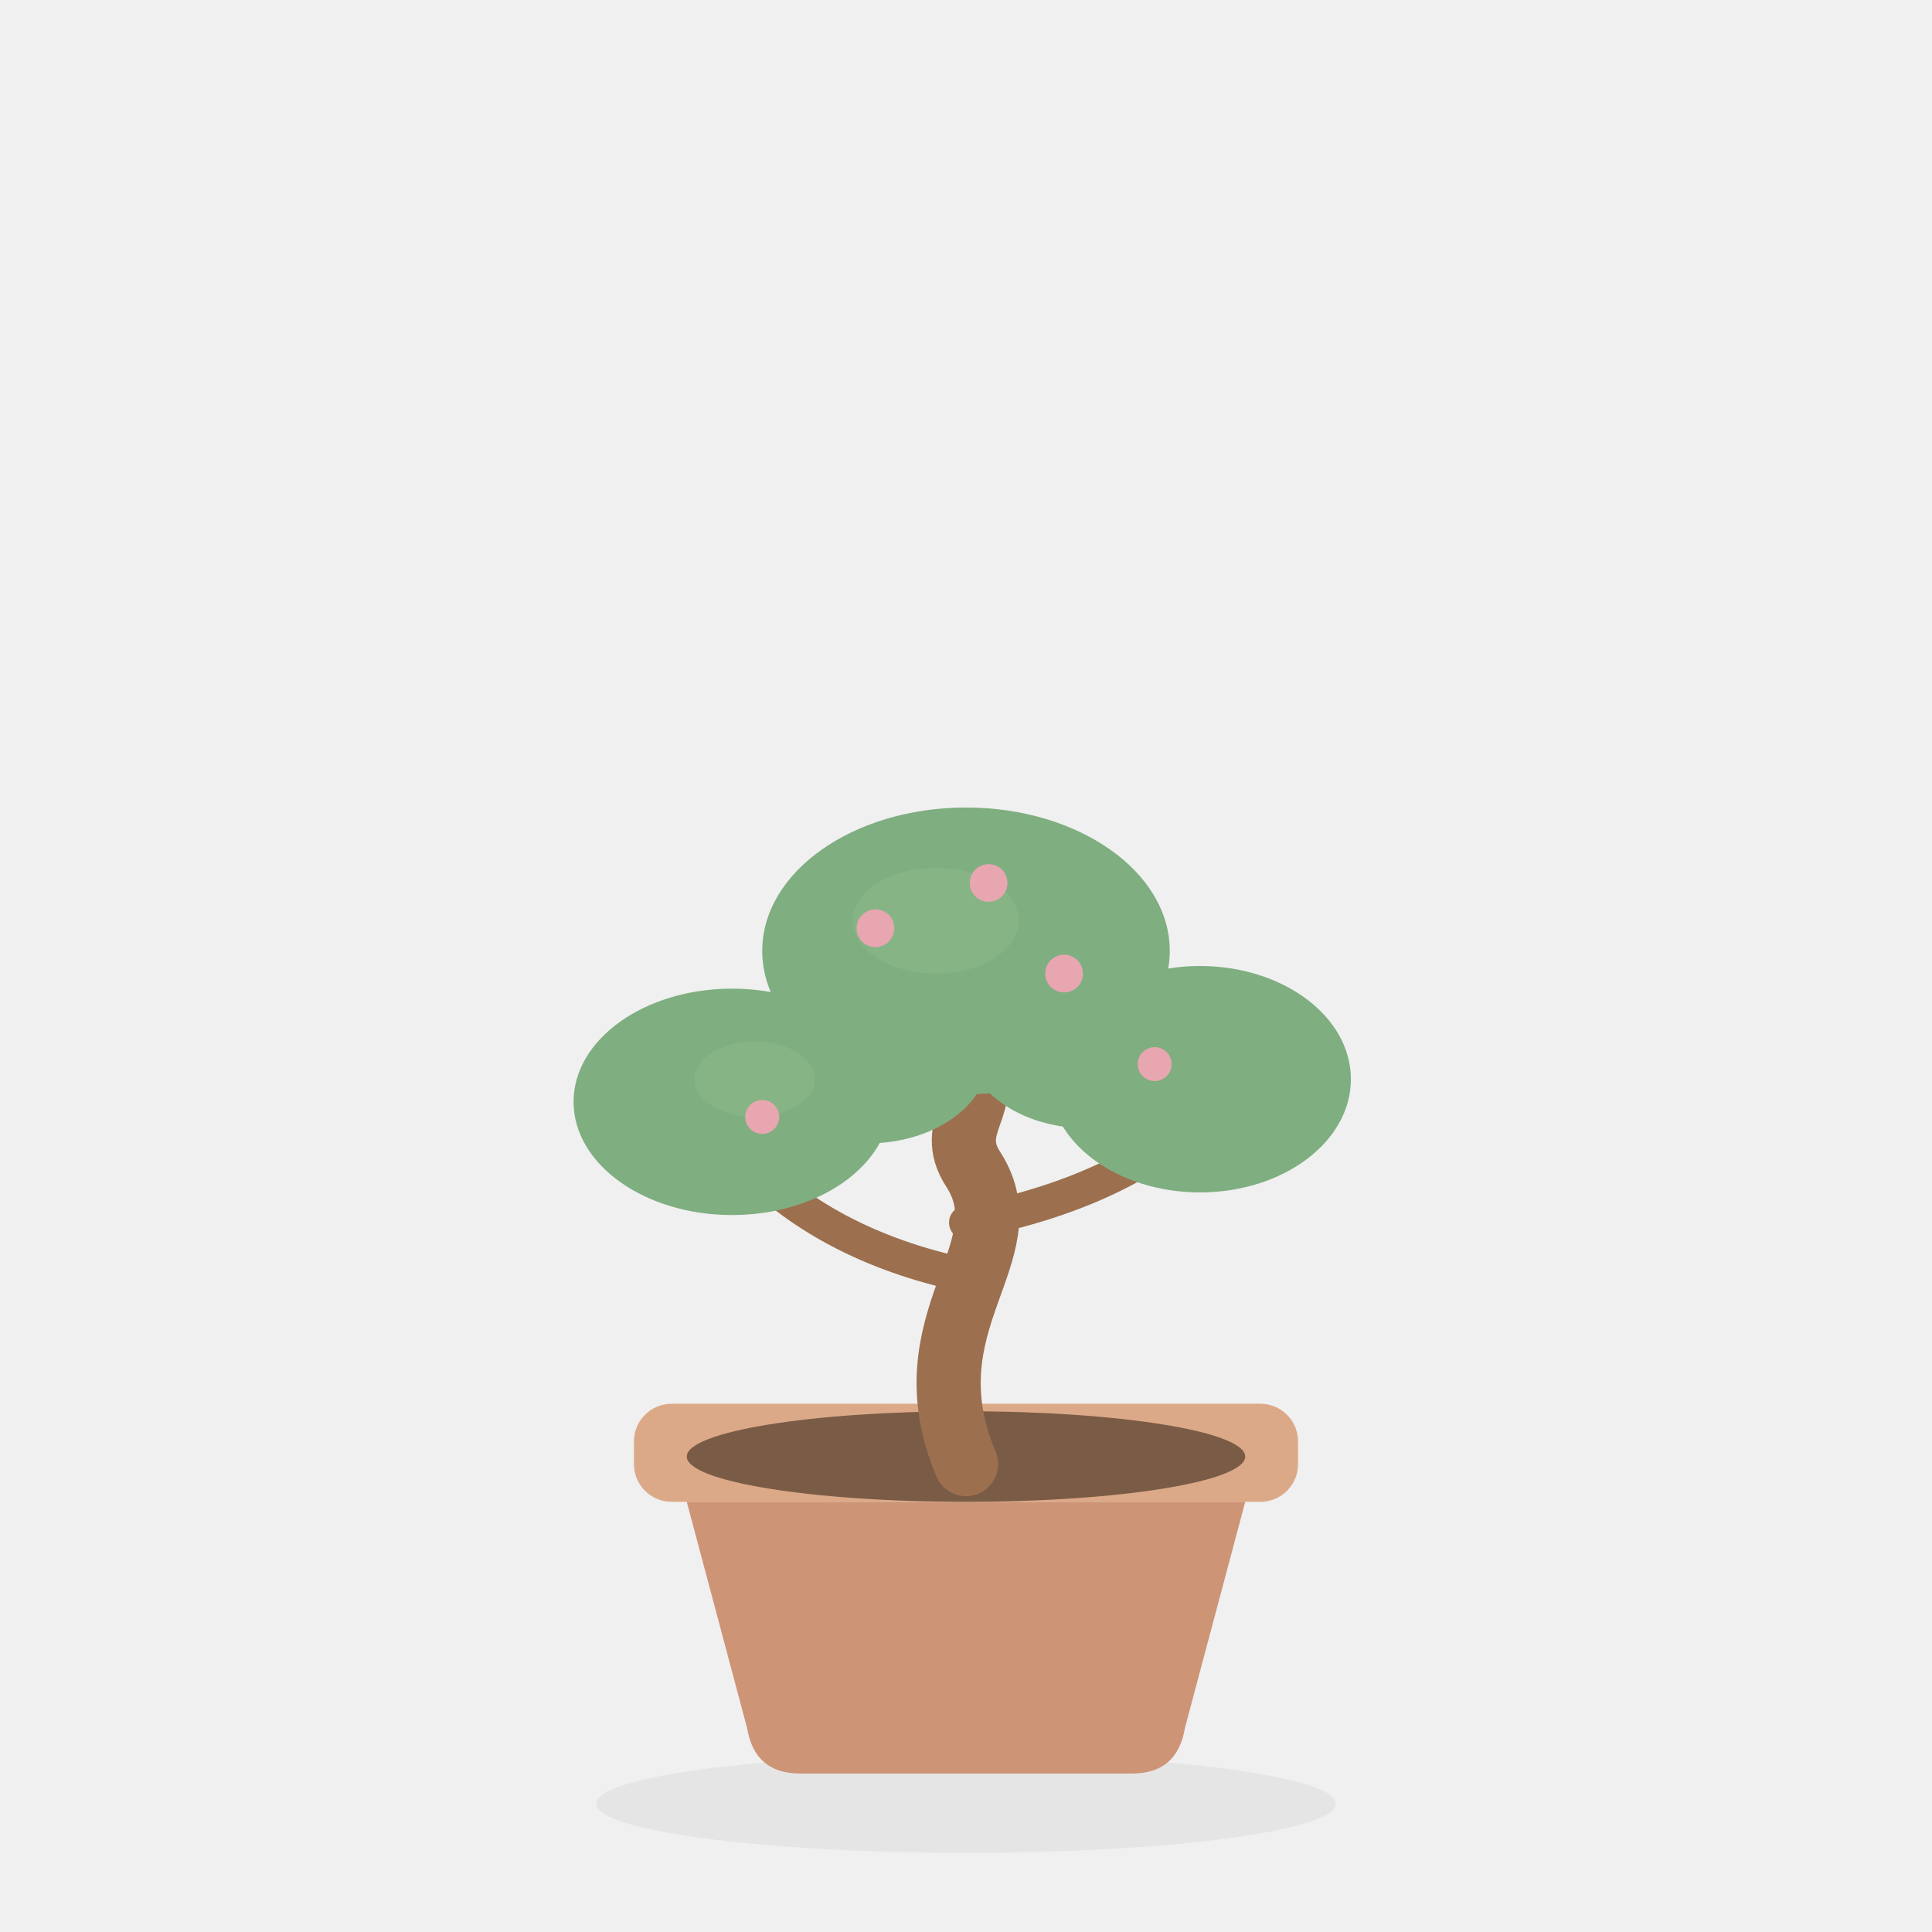
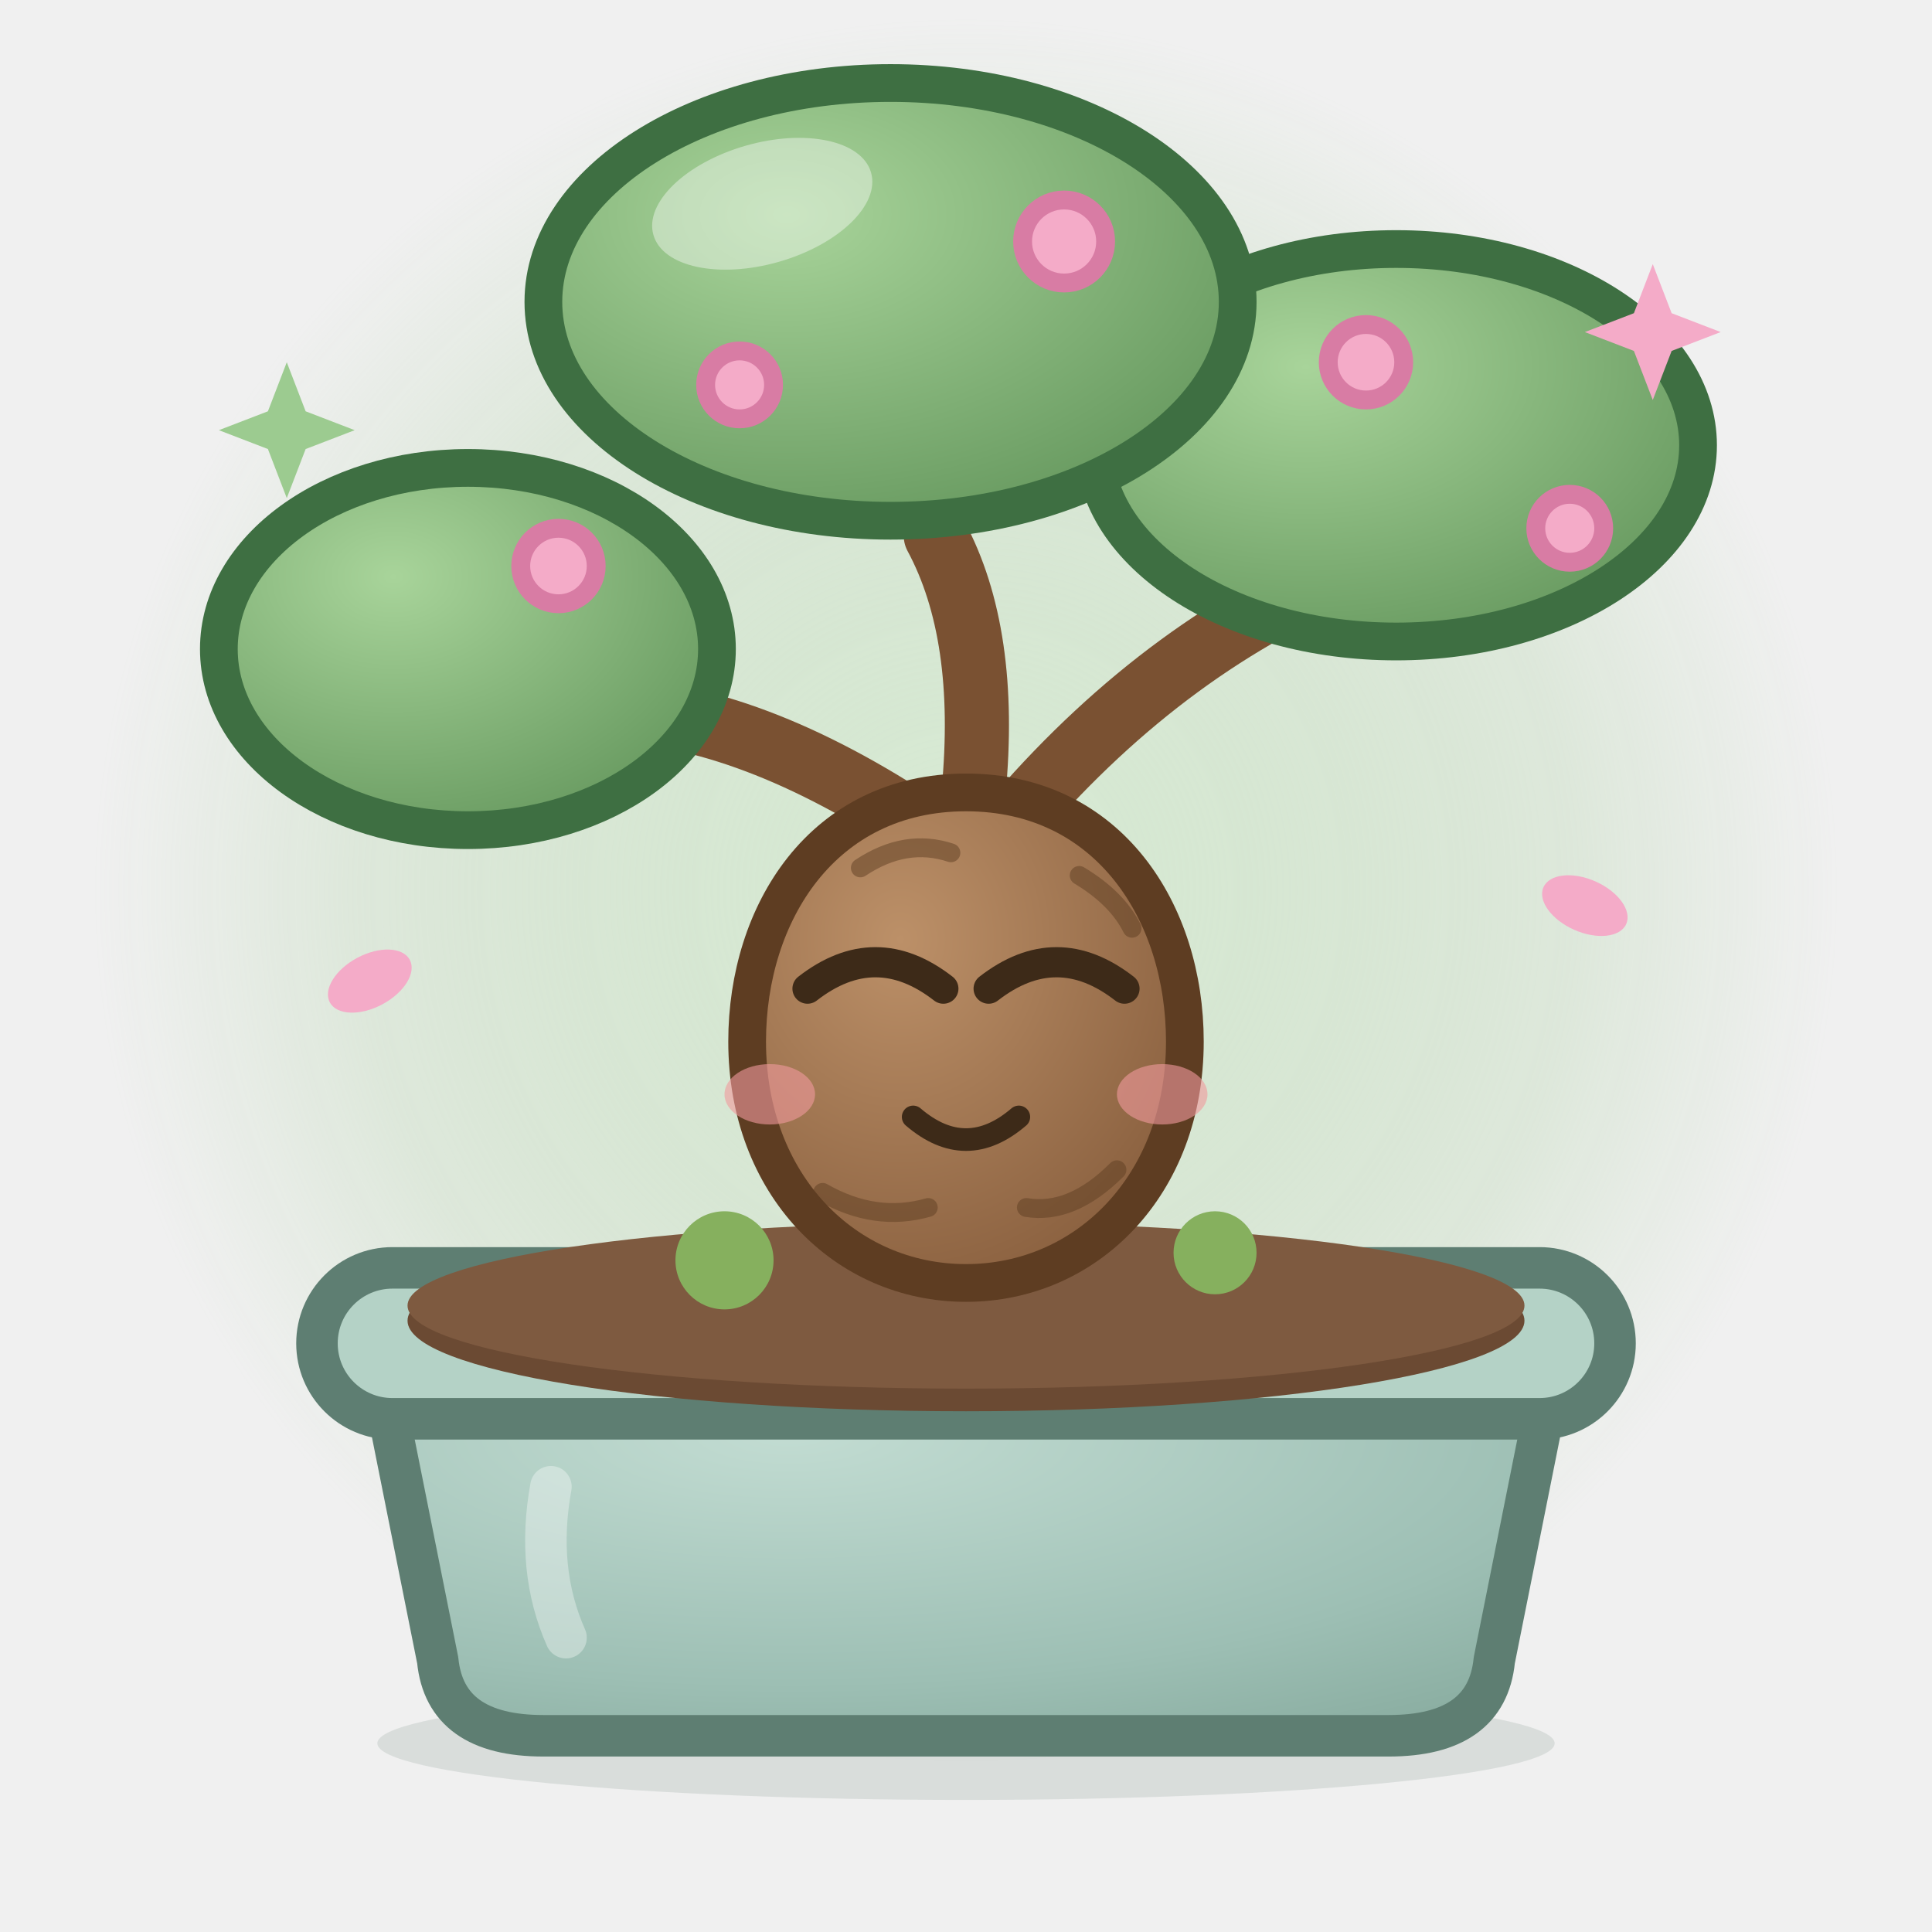
<svg xmlns="http://www.w3.org/2000/svg" viewBox="0 0 512 512" fill="none">
-   <ellipse cx="256" cy="478" rx="98" ry="13" fill="#000000" opacity="0.05" />
-   <rect x="168" y="372" width="176" height="26" rx="10" fill="#DCA988" />
-   <path d="M182 398 L198 458 Q200 470 212 470 L300 470 Q312 470 314 458 L330 398 Z" fill="#CE9476" />
-   <ellipse cx="256" cy="386" rx="74" ry="12" fill="#7A5C46" />
-   <path d="M256 388 C240 350 272 332 258 310 C250 298 264 292 256 282" stroke="#9C6F4E" stroke-width="17" stroke-linecap="round" fill="none" />
-   <path d="M256 338 Q218 330 196 306" stroke="#9C6F4E" stroke-width="9" fill="none" stroke-linecap="round" />
-   <path d="M256 324 Q298 316 320 294" stroke="#9C6F4E" stroke-width="9" fill="none" stroke-linecap="round" />
-   <g fill="#7FAE80">
-     <ellipse cx="194" cy="292" rx="42" ry="30" />
-     <ellipse cx="318" cy="286" rx="40" ry="30" />
-     <ellipse cx="256" cy="252" rx="54" ry="38" />
-     <ellipse cx="230" cy="280" rx="32" ry="23" />
-     <ellipse cx="288" cy="276" rx="32" ry="23" />
-   </g>
-   <g fill="#8BB789" opacity="0.6">
-     <ellipse cx="248" cy="244" rx="22" ry="14" />
-     <ellipse cx="200" cy="286" rx="16" ry="10" />
-   </g>
-   <g fill="#E7A6B0">
-     <circle cx="232" cy="246" r="5" />
-     <circle cx="282" cy="258" r="5" />
-     <circle cx="262" cy="234" r="5" />
-     <circle cx="306" cy="282" r="4.5" />
-     <circle cx="202" cy="296" r="4.5" />
-   </g>
+   <defs>
+     <radialGradient id="bn5-aura" cx="0.5" cy="0.5" r="0.5">
+       <stop offset="0" stop-color="#C8E8C2" stop-opacity="0.6" />
+       <stop offset="0.7" stop-color="#9CCB90" stop-opacity="0.22" />
+       <stop offset="1" stop-color="#9CCB90" stop-opacity="0" />
+     </radialGradient>
+     <radialGradient id="bn5-pot" cx="0.35" cy="0.2" r="1.1">
+       <stop offset="0" stop-color="#C2DCD2" />
+       <stop offset="0.6" stop-color="#9DBFB4" />
+       <stop offset="1" stop-color="#7FA396" />
+     </radialGradient>
+     <radialGradient id="bn5-trunk" cx="0.35" cy="0.3" r="1">
+       <stop offset="0" stop-color="#BC9068" />
+       <stop offset="1" stop-color="#7A5132" />
+     </radialGradient>
+     <radialGradient id="bn5-leaf" cx="0.35" cy="0.3" r="1">
+       <stop offset="0" stop-color="#A8D49A" />
+       <stop offset="1" stop-color="#54884E" />
+     </radialGradient>
+   </defs>
+   <circle cx="256" cy="236" r="232" fill="url(#bn5-aura)" />
+   <ellipse cx="256" cy="462" rx="156" ry="15" fill="#3E5C50" opacity="0.13" />
+   <path d="M100 360 L 412 360 L 396 440 Q 394 460 368 460 L 144 460 Q 118 460 116 440 Z" fill="url(#bn5-pot)" stroke="#5E7E72" stroke-width="11" stroke-linejoin="round" />
+   <rect x="84" y="336" width="344" height="40" rx="20" fill="#B4D2C6" stroke="#5E7E72" stroke-width="11" />
+   <path d="M146 394 q-4 22 4 40" stroke="#FFFFFF" stroke-width="11" stroke-linecap="round" opacity="0.35" />
+   <ellipse cx="256" cy="350" rx="148" ry="24" fill="#6B4A33" />
+   <ellipse cx="256" cy="346" rx="148" ry="22" fill="#7E5A40" />
+   <path d="M270 216 Q 310 170 360 150 M 242 218 Q 196 188 158 188 M 258 210 Q 262 168 248 142" stroke="#7A5132" stroke-width="17" fill="none" stroke-linecap="round" />
+   <ellipse cx="370" cy="118" rx="80" ry="52" fill="url(#bn5-leaf)" stroke="#3E6F42" stroke-width="10" />
+   <ellipse cx="236" cy="80" rx="92" ry="58" fill="url(#bn5-leaf)" stroke="#3E6F42" stroke-width="10" />
+   <ellipse cx="124" cy="172" rx="66" ry="48" fill="url(#bn5-leaf)" stroke="#3E6F42" stroke-width="10" />
+   <ellipse cx="202" cy="54" rx="30" ry="16" fill="#FFFFFF" opacity="0.4" transform="rotate(-16 202 54)" />
+   <circle cx="282" cy="64" r="11" fill="#F4ABC8" stroke="#D87CA4" stroke-width="5" />
+   <circle cx="362" cy="96" r="10" fill="#F4ABC8" stroke="#D87CA4" stroke-width="5" />
+   <circle cx="148" cy="150" r="10" fill="#F4ABC8" stroke="#D87CA4" stroke-width="5" />
+   <circle cx="196" cy="102" r="9" fill="#F4ABC8" stroke="#D87CA4" stroke-width="5" />
+   <circle cx="416" cy="140" r="9" fill="#F4ABC8" stroke="#D87CA4" stroke-width="5" />
+   <path d="M256 210 C 218 210 198 242 198 276 C 198 314 224 340 256 340 C 288 340 314 314 314 276 C 314 242 294 210 256 210 Z" fill="url(#bn5-trunk)" stroke="#5E3D22" stroke-width="10" />
+   <path d="M218 316 q14 8 28 4 M296 310 q-12 12 -24 10 M228 230 q12 -8 24 -4 M286 232 q10 6 14 14" stroke="#5E3D22" stroke-width="5" fill="none" stroke-linecap="round" opacity="0.5" />
+   <circle cx="192" cy="334" r="13" fill="#86B05E" />
+   <circle cx="322" cy="332" r="11" fill="#86B05E" />
+   <path d="M214 262 q18 -14 36 0" stroke="#3D2A18" stroke-width="8" fill="none" stroke-linecap="round" />
+   <path d="M262 262 q18 -14 36 0" stroke="#3D2A18" stroke-width="8" fill="none" stroke-linecap="round" />
+   <path d="M242 296 q14 12 28 0" stroke="#3D2A18" stroke-width="6" fill="none" stroke-linecap="round" />
+   <ellipse cx="204" cy="290" rx="12" ry="8" fill="#F09A9C" opacity="0.6" />
+   <ellipse cx="308" cy="290" rx="12" ry="8" fill="#F09A9C" opacity="0.6" />
+   <ellipse cx="98" cy="260" rx="12" ry="7" fill="#F4ABC8" transform="rotate(-28 98 260)" />
+   <ellipse cx="420" cy="240" rx="12" ry="7" fill="#F4ABC8" transform="rotate(24 420 240)" />
+   <path d="M76 96 l5 13 13 5 -13 5 -5 13 -5 -13 -13 -5 13 -5 z" fill="#9CCB90" />
+   <path d="M438 70 l5 13 13 5 -13 5 -5 13 -5 -13 -13 -5 13 -5 z" fill="#F4ABC8" />
</svg>
